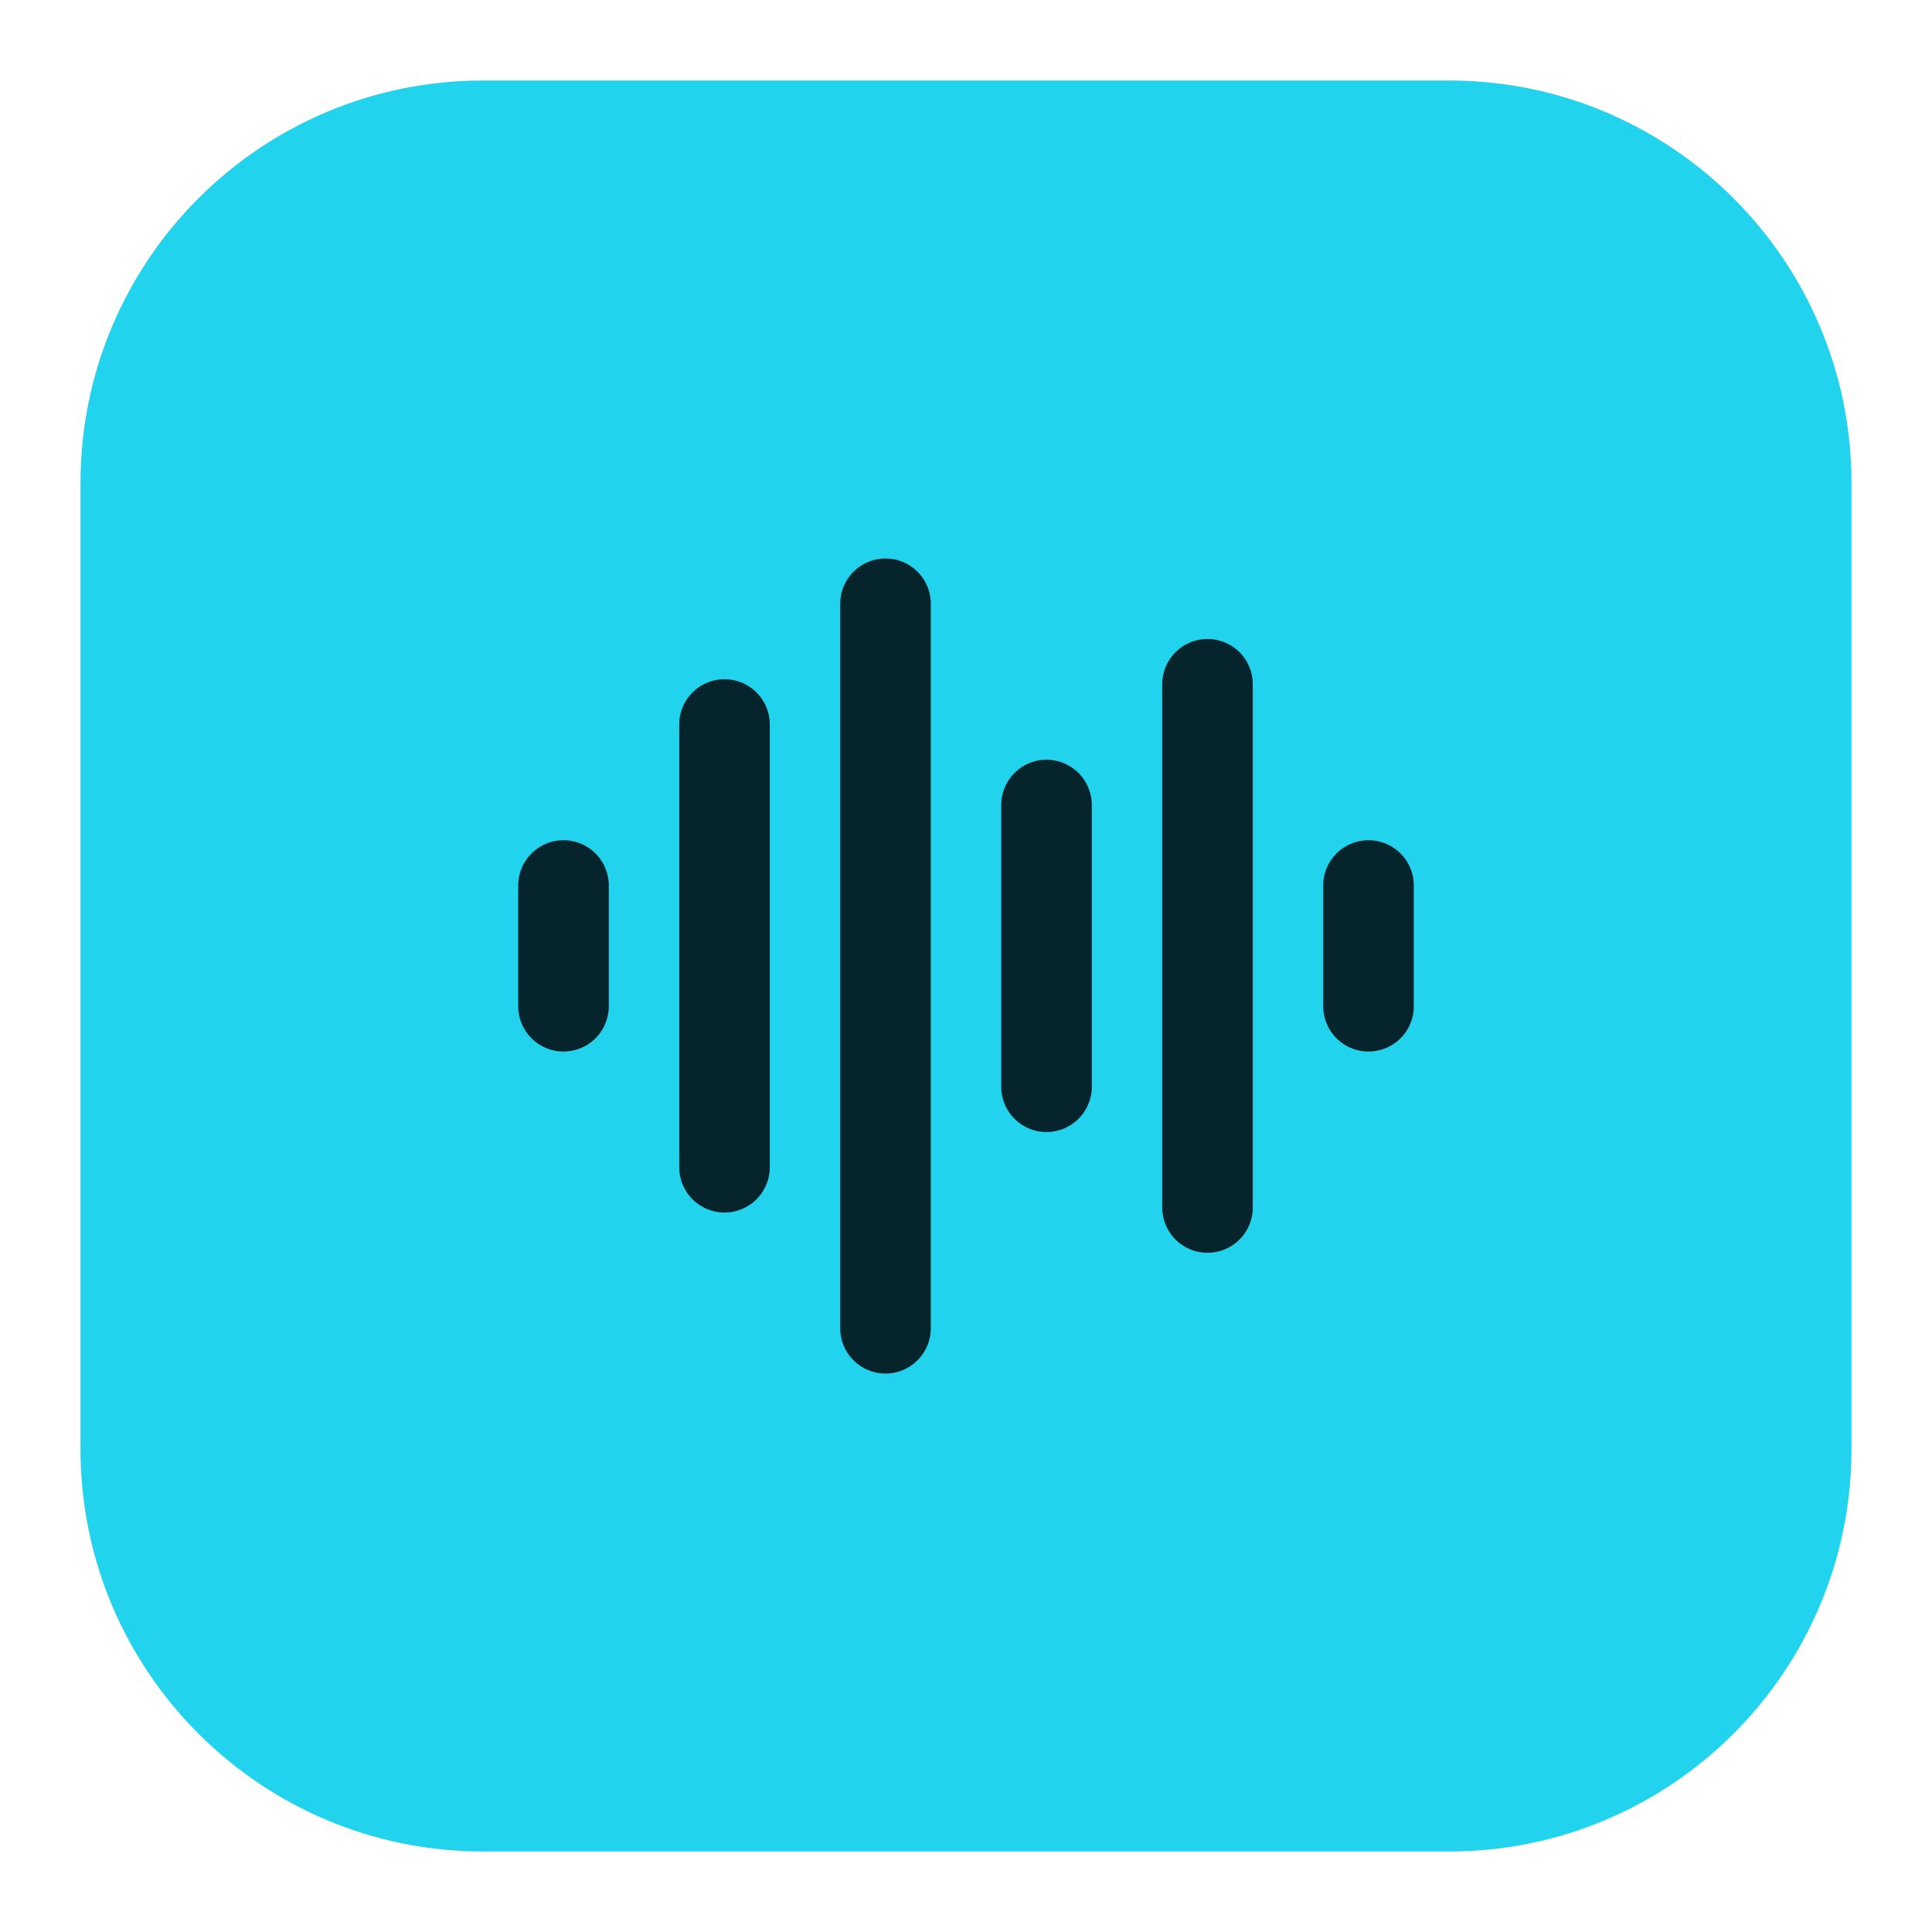
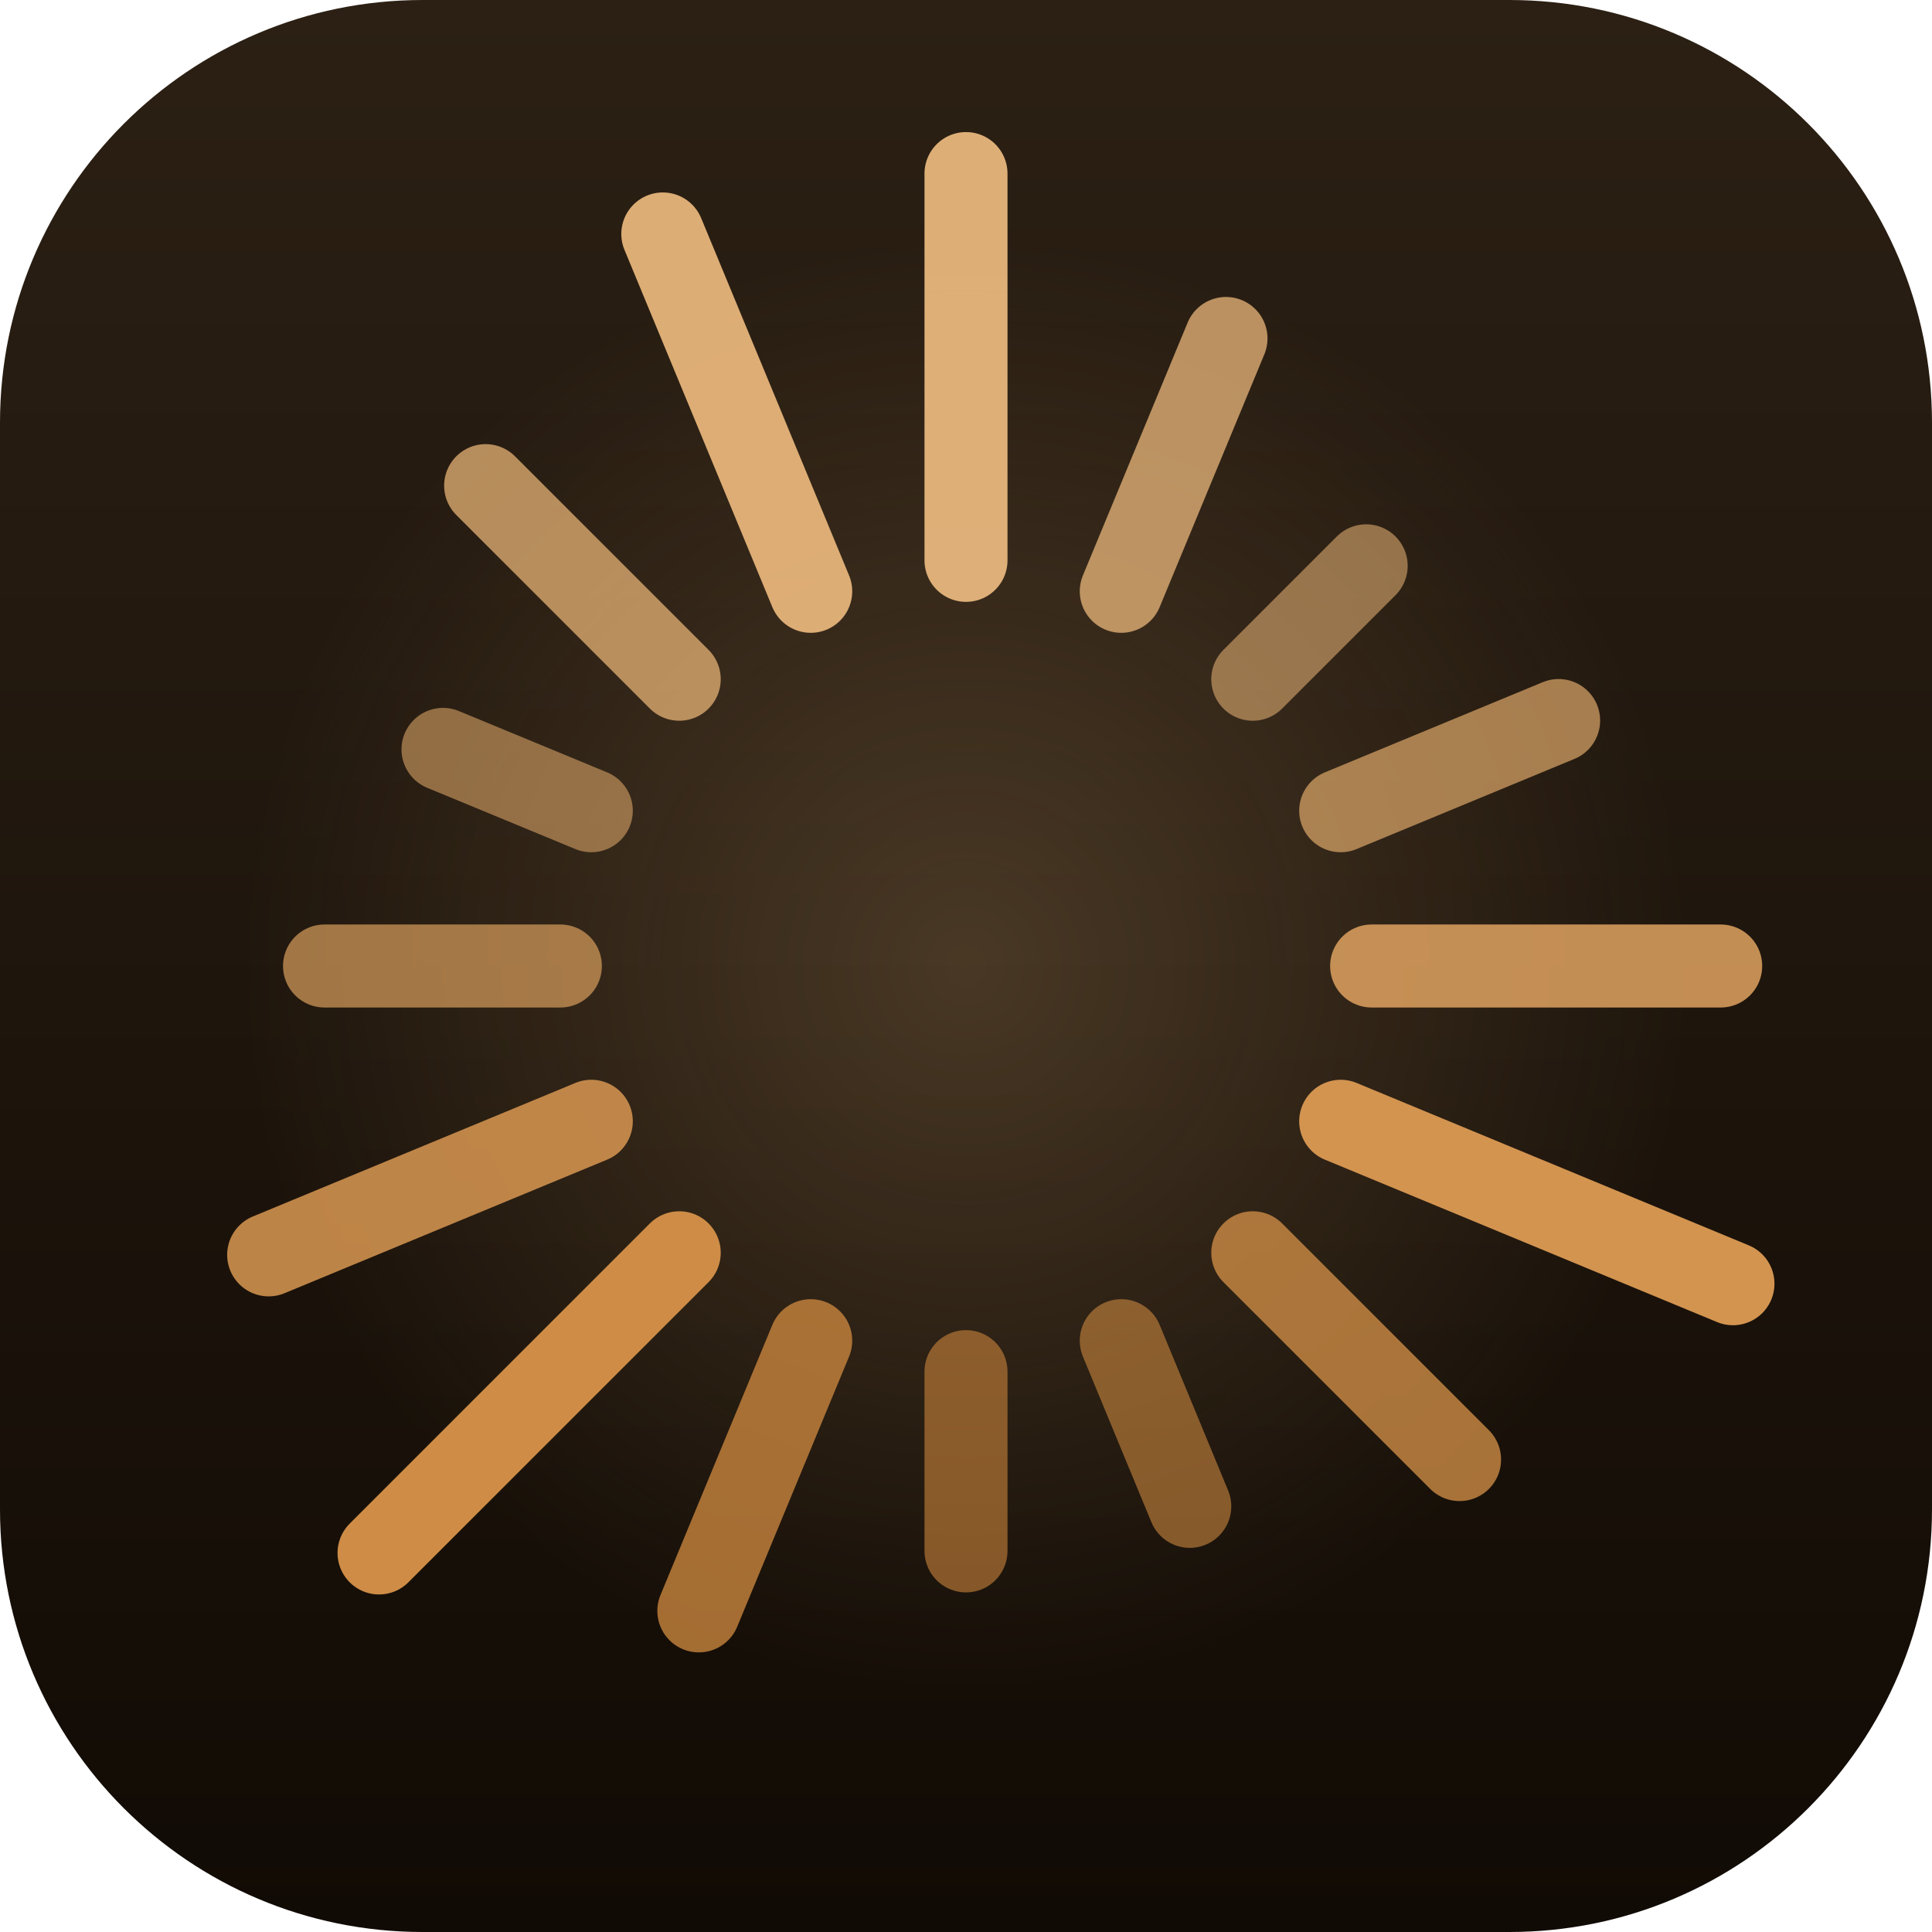
- <svg xmlns="http://www.w3.org/2000/svg" width="48" height="48" viewBox="0 0 48 48">
-   <rect x="2" y="2" width="44" height="44" rx="10" fill="#22D3EE" />
-   <g transform="translate(12 12)" fill="none" stroke="#05242B" stroke-width="2.25" stroke-linecap="round">
-     <path d="M2 10v3" />
-     <path d="M6 6v11" />
-     <path d="M10 3v18" />
-     <path d="M14 8v7" />
-     <path d="M18 5v13" />
-     <path d="M22 10v3" />
-   </g>
+ <svg xmlns="http://www.w3.org/2000/svg" viewBox="0 0 1024 1024">
+   <defs>
+     <linearGradient id="bg" x1="0" y1="0" x2="0" y2="1024" gradientUnits="userSpaceOnUse">
+       <stop offset="0" stop-color="#2C2014" />
+       <stop offset="1" stop-color="#110B05" />
+     </linearGradient>
+     <radialGradient id="halo" cx="512" cy="512" r="385" gradientUnits="userSpaceOnUse">
+       <stop offset="0" stop-color="#F2C184" stop-opacity="0.20" />
+       <stop offset="1" stop-color="#F2C184" stop-opacity="0" />
+     </radialGradient>
+   </defs>
+   <rect width="1024" height="1024" rx="224" fill="url(#bg)" />
+   <rect width="1024" height="1024" rx="224" fill="url(#halo)" />
+   <line x1="512.0" y1="297.0" x2="512.0" y2="92.0" stroke="#E9B87E" stroke-opacity="0.94" stroke-width="44" stroke-linecap="round" />
+   <line x1="594.3" y1="313.4" x2="649.8" y2="179.4" stroke="#E8B67B" stroke-opacity="0.76" stroke-width="44" stroke-linecap="round" />
+   <line x1="664.0" y1="360.0" x2="724.1" y2="299.9" stroke="#E4B074" stroke-opacity="0.58" stroke-width="44" stroke-linecap="round" />
+   <line x1="710.6" y1="429.7" x2="826.1" y2="381.9" stroke="#DFA86A" stroke-opacity="0.70" stroke-width="44" stroke-linecap="round" />
+   <line x1="727.0" y1="512.0" x2="912.0" y2="512.0" stroke="#D99E5D" stroke-opacity="0.88" stroke-width="44" stroke-linecap="round" />
+   <line x1="710.6" y1="594.3" x2="918.5" y2="680.4" stroke="#D39450" stroke-opacity="1.00" stroke-width="44" stroke-linecap="round" />
+   <line x1="664.0" y1="664.0" x2="773.6" y2="773.6" stroke="#CE8C46" stroke-opacity="0.79" stroke-width="44" stroke-linecap="round" />
+   <line x1="594.3" y1="710.6" x2="630.6" y2="798.4" stroke="#CA863F" stroke-opacity="0.61" stroke-width="44" stroke-linecap="round" />
+   <line x1="512.0" y1="727.0" x2="512.0" y2="822.0" stroke="#C9843C" stroke-opacity="0.61" stroke-width="44" stroke-linecap="round" />
+   <line x1="429.7" y1="710.6" x2="370.4" y2="853.8" stroke="#CA863F" stroke-opacity="0.79" stroke-width="44" stroke-linecap="round" />
+   <line x1="360.0" y1="664.0" x2="200.9" y2="823.1" stroke="#CE8C46" stroke-opacity="1.00" stroke-width="44" stroke-linecap="round" />
+   <line x1="313.4" y1="594.3" x2="142.4" y2="665.1" stroke="#D39450" stroke-opacity="0.88" stroke-width="44" stroke-linecap="round" />
+   <line x1="297.0" y1="512.0" x2="172.0" y2="512.0" stroke="#D99E5D" stroke-opacity="0.70" stroke-width="44" stroke-linecap="round" />
+   <line x1="313.4" y1="429.7" x2="234.8" y2="397.2" stroke="#DFA86A" stroke-opacity="0.58" stroke-width="44" stroke-linecap="round" />
+   <line x1="360.0" y1="360.0" x2="257.4" y2="257.4" stroke="#E4B074" stroke-opacity="0.76" stroke-width="44" stroke-linecap="round" />
+   <line x1="429.7" y1="313.4" x2="351.3" y2="124.0" stroke="#E8B67B" stroke-opacity="0.94" stroke-width="44" stroke-linecap="round" />
</svg>
